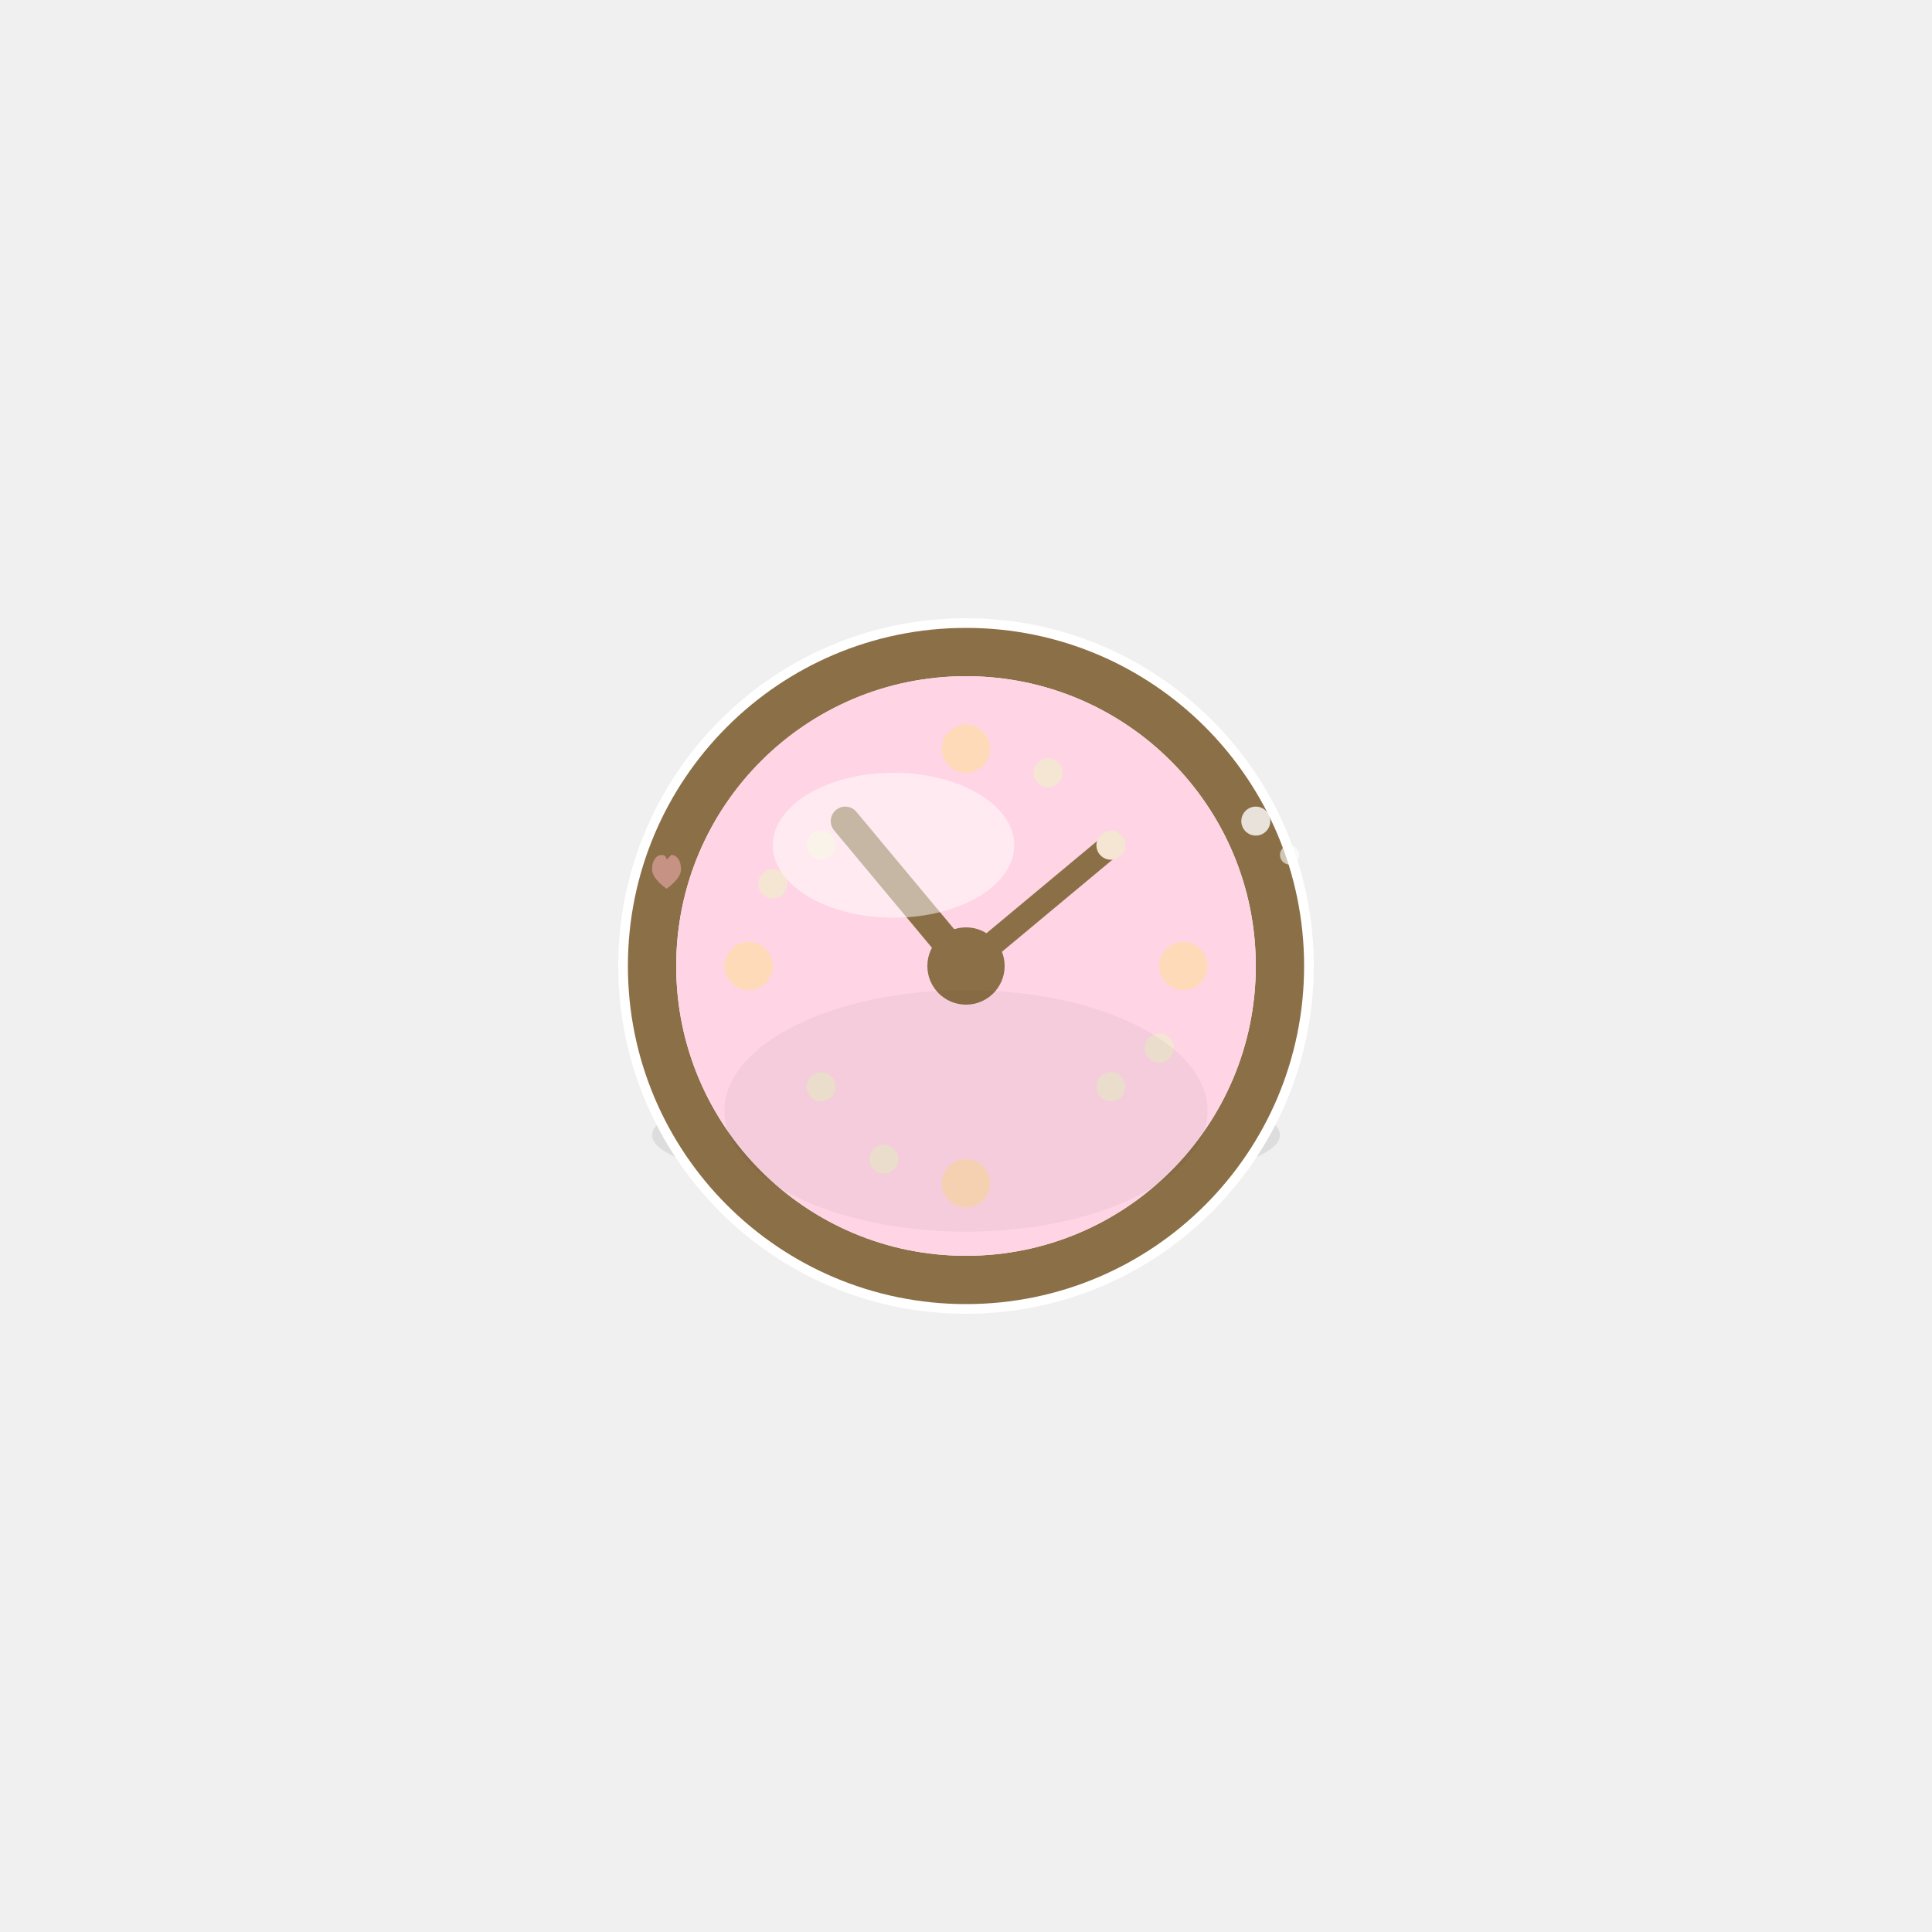
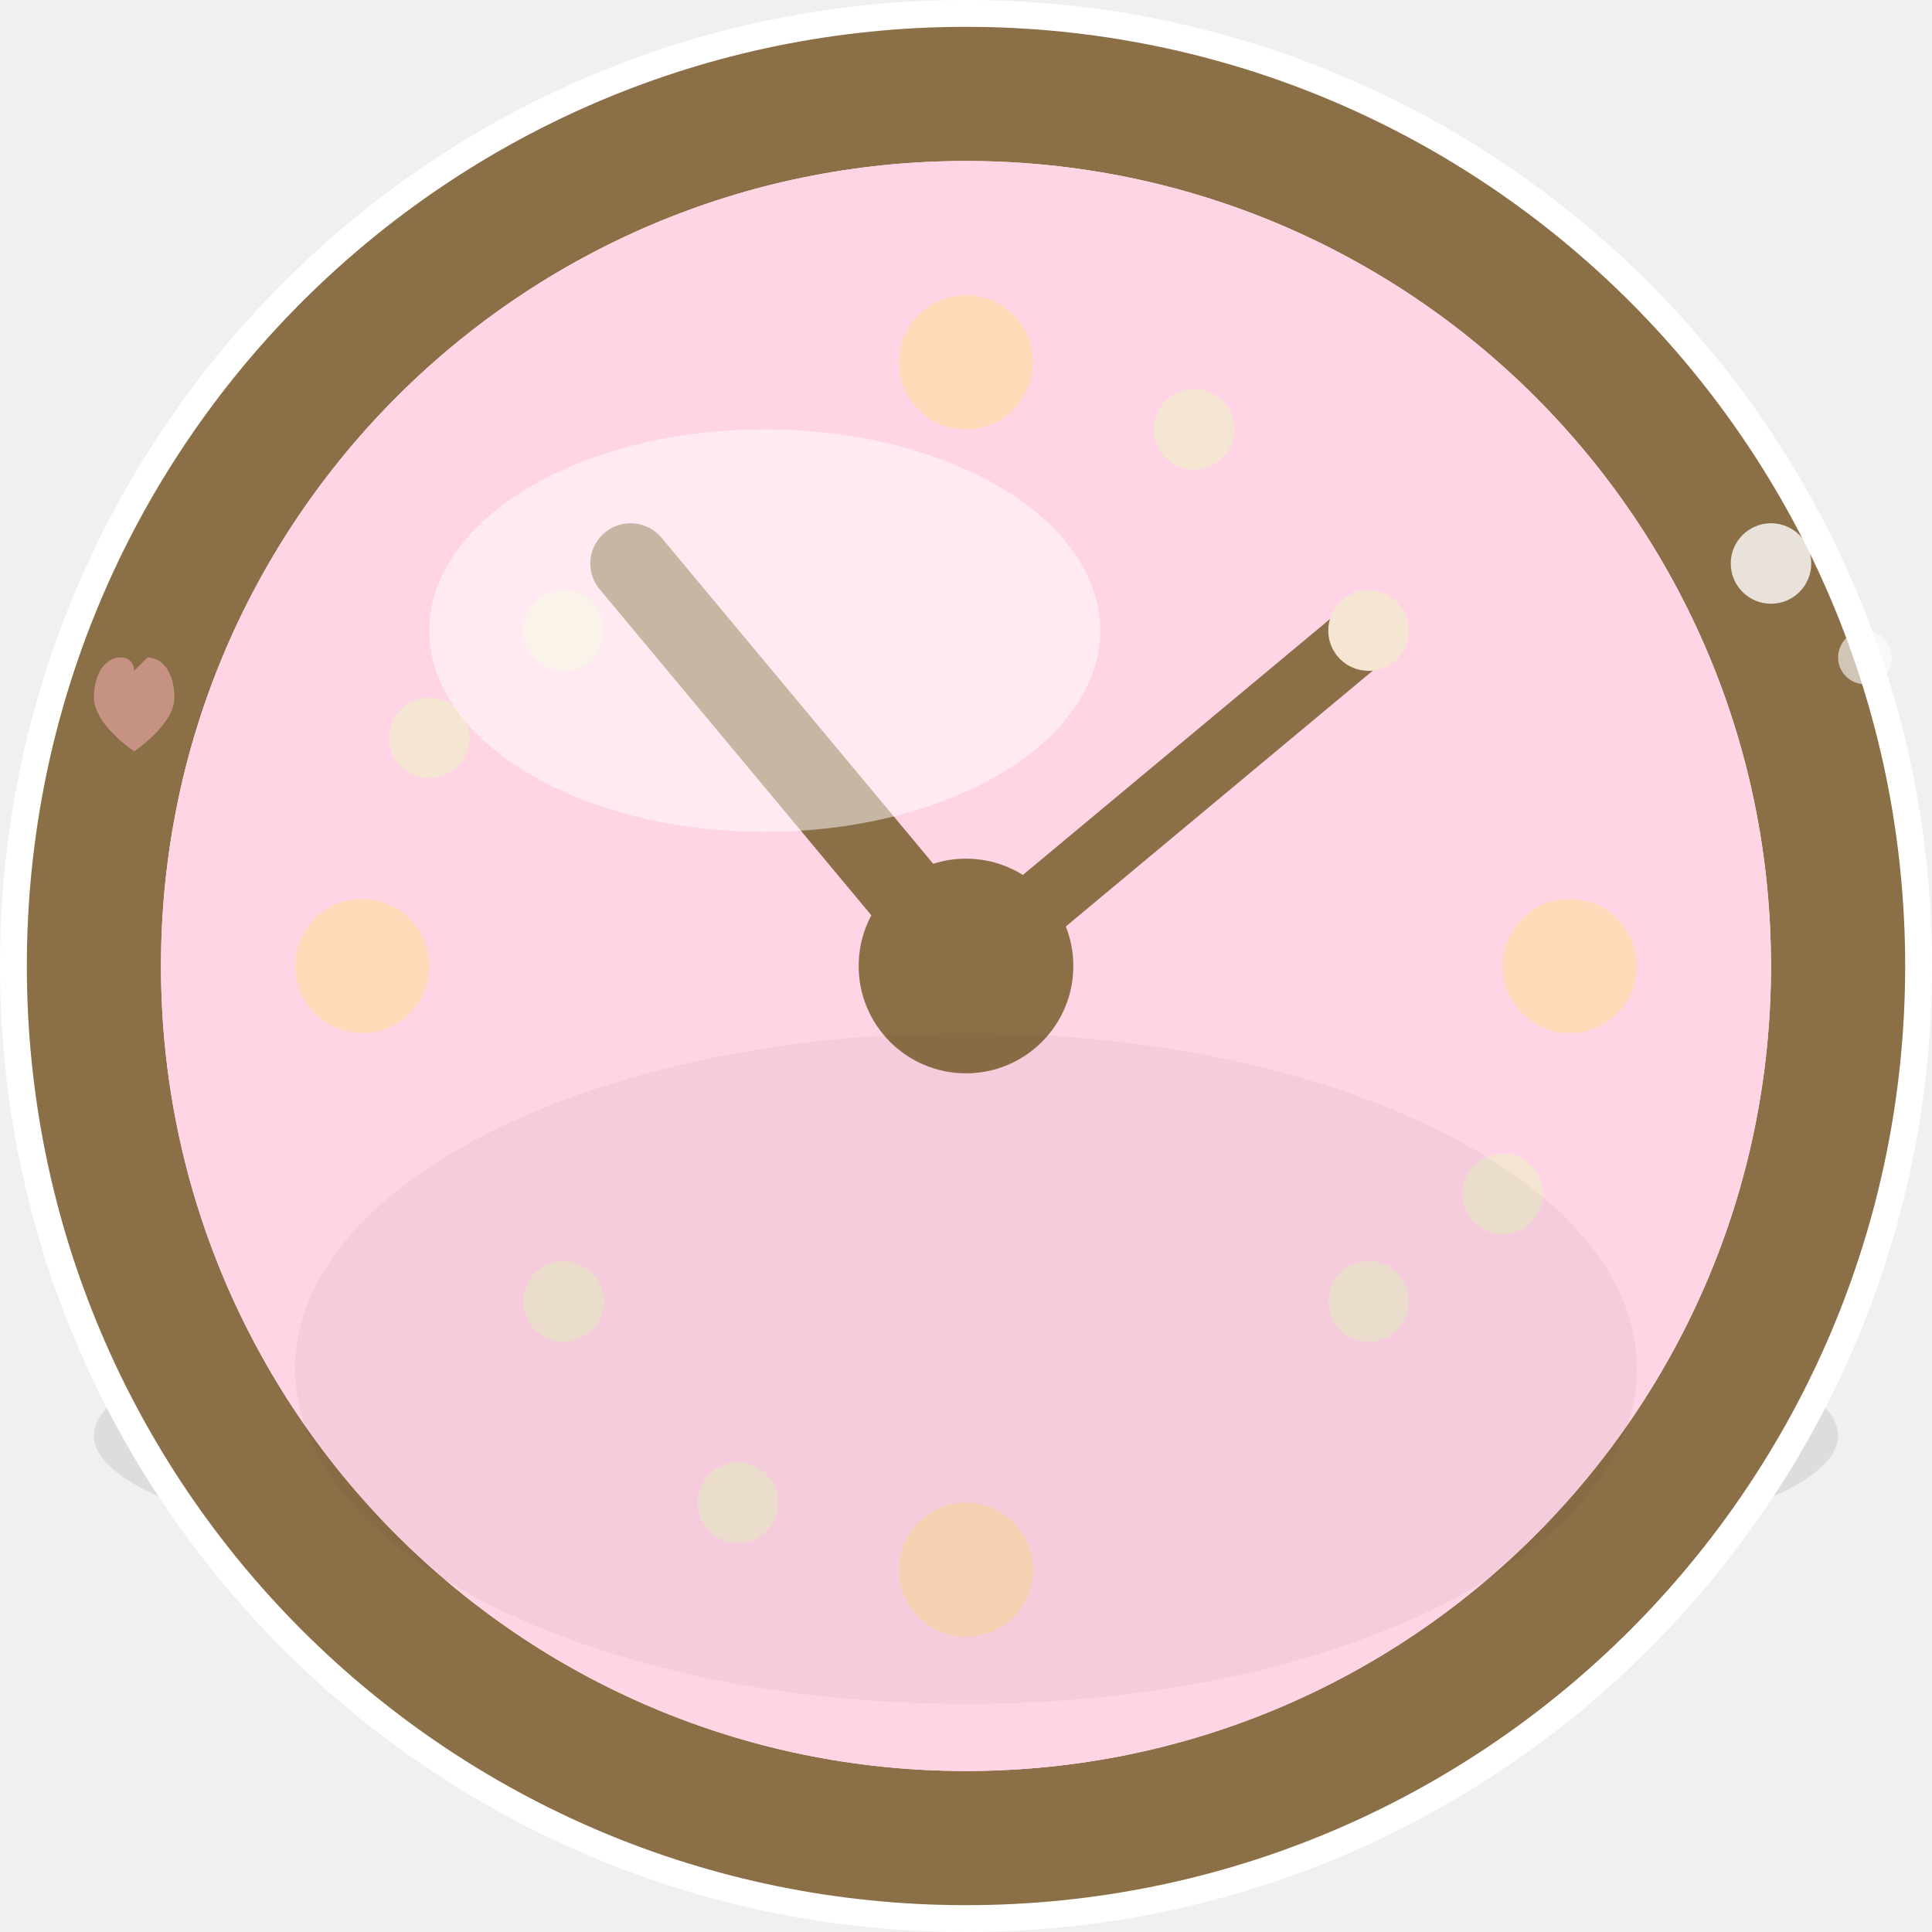
- <svg xmlns="http://www.w3.org/2000/svg" width="400" height="400" viewBox="0 0 400 400">
-   <ellipse cx="200" cy="235" rx="65" ry="12" fill="#000000" opacity="0.08" />
-   <circle cx="200" cy="200" r="72" fill="#FFFFFF" />
-   <circle cx="200" cy="200" r="65" fill="none" stroke="#8B6F47" stroke-width="10" />
-   <circle cx="200" cy="200" r="60" fill="#FFD4E5" />
-   <circle cx="200" cy="200" r="8" fill="#8B6F47" />
-   <line x1="200" y1="200" x2="175" y2="170" stroke="#8B6F47" stroke-width="6" stroke-linecap="round" />
-   <line x1="200" y1="200" x2="230" y2="175" stroke="#8B6F47" stroke-width="5" stroke-linecap="round" />
-   <circle cx="200" cy="155" r="5" fill="#FFDAB9" />
-   <circle cx="245" cy="200" r="5" fill="#FFDAB9" />
-   <circle cx="200" cy="245" r="5" fill="#FFDAB9" />
-   <circle cx="155" cy="200" r="5" fill="#FFDAB9" />
-   <circle cx="217" cy="160" r="3" fill="#F5E6D3" />
-   <circle cx="230" cy="175" r="3" fill="#F5E6D3" />
-   <circle cx="240" cy="217" r="3" fill="#F5E6D3" />
-   <circle cx="230" cy="225" r="3" fill="#F5E6D3" />
-   <circle cx="183" cy="240" r="3" fill="#F5E6D3" />
-   <circle cx="170" cy="225" r="3" fill="#F5E6D3" />
-   <circle cx="160" cy="183" r="3" fill="#F5E6D3" />
-   <circle cx="170" cy="175" r="3" fill="#F5E6D3" />
-   <ellipse cx="200" cy="230" rx="50" ry="25" fill="#000000" opacity="0.04" />
-   <ellipse cx="185" cy="175" rx="25" ry="15" fill="#FFFFFF" opacity="0.5" />
-   <circle cx="260" cy="170" r="3" fill="#FFFFFF" opacity="0.8" />
-   <circle cx="267" cy="177" r="2" fill="#FFFFFF" opacity="0.6" />
-   <path d="M 135 180 C 135 178 136 177 137 177 C 138 177 138 178 138 178 C 138 178 139 177 139 177 C 140 177 141 178 141 180 C 141 182 138 184 138 184 C 138 184 135 182 135 180 Z" fill="#FFB6C1" opacity="0.5" />
+ <svg xmlns="http://www.w3.org/2000/svg" width="144" height="144" viewBox="0 0 144 144" version="1.1" id="svg50">
+   <defs id="defs54" />
+   <ellipse cx="72" cy="107" rx="65" ry="12" fill="#000000" opacity="0.08" id="ellipse2" />
+   <circle cx="72" cy="72" r="72" fill="#ffffff" id="circle4" />
+   <circle cx="72" cy="72" r="65" fill="none" stroke="#8b6f47" stroke-width="10" id="circle6" />
+   <circle cx="72" cy="72" r="60" fill="#ffd4e5" id="circle8" />
+   <circle cx="72" cy="72" r="8" fill="#8b6f47" id="circle10" />
+   <line x1="72" y1="72" x2="47" y2="42" stroke="#8b6f47" stroke-width="6" stroke-linecap="round" id="line12" />
+   <line x1="72" y1="72" x2="102" y2="47" stroke="#8b6f47" stroke-width="5" stroke-linecap="round" id="line14" />
+   <circle cx="72" cy="27" r="5" fill="#ffdab9" id="circle16" />
+   <circle cx="117" cy="72" r="5" fill="#ffdab9" id="circle18" />
+   <circle cx="72" cy="117" r="5" fill="#ffdab9" id="circle20" />
+   <circle cx="27" cy="72" r="5" fill="#ffdab9" id="circle22" />
+   <circle cx="89" cy="32" r="3" fill="#f5e6d3" id="circle24" />
+   <circle cx="102" cy="47" r="3" fill="#f5e6d3" id="circle26" />
+   <circle cx="112" cy="89" r="3" fill="#f5e6d3" id="circle28" />
+   <circle cx="102" cy="97" r="3" fill="#f5e6d3" id="circle30" />
+   <circle cx="55" cy="112" r="3" fill="#f5e6d3" id="circle32" />
+   <circle cx="42" cy="97" r="3" fill="#f5e6d3" id="circle34" />
+   <circle cx="32" cy="55" r="3" fill="#f5e6d3" id="circle36" />
+   <circle cx="42" cy="47" r="3" fill="#f5e6d3" id="circle38" />
+   <ellipse cx="72" cy="102" rx="50" ry="25" fill="#000000" opacity="0.04" id="ellipse40" />
+   <ellipse cx="57" cy="47" rx="25" ry="15" fill="#ffffff" opacity="0.5" id="ellipse42" />
+   <circle cx="132" cy="42" r="3" fill="#ffffff" opacity="0.8" id="circle44" />
+   <circle cx="139" cy="49" r="2" fill="#ffffff" opacity="0.6" id="circle46" />
+   <path d="m 7,52 c 0,-2 1,-3 2,-3 1,0 1,1 1,1 0,0 1,-1 1,-1 1,0 2,1 2,3 0,2 -3,4 -3,4 0,0 -3,-2 -3,-4 z" fill="#ffb6c1" opacity="0.5" id="path48" />
</svg>
